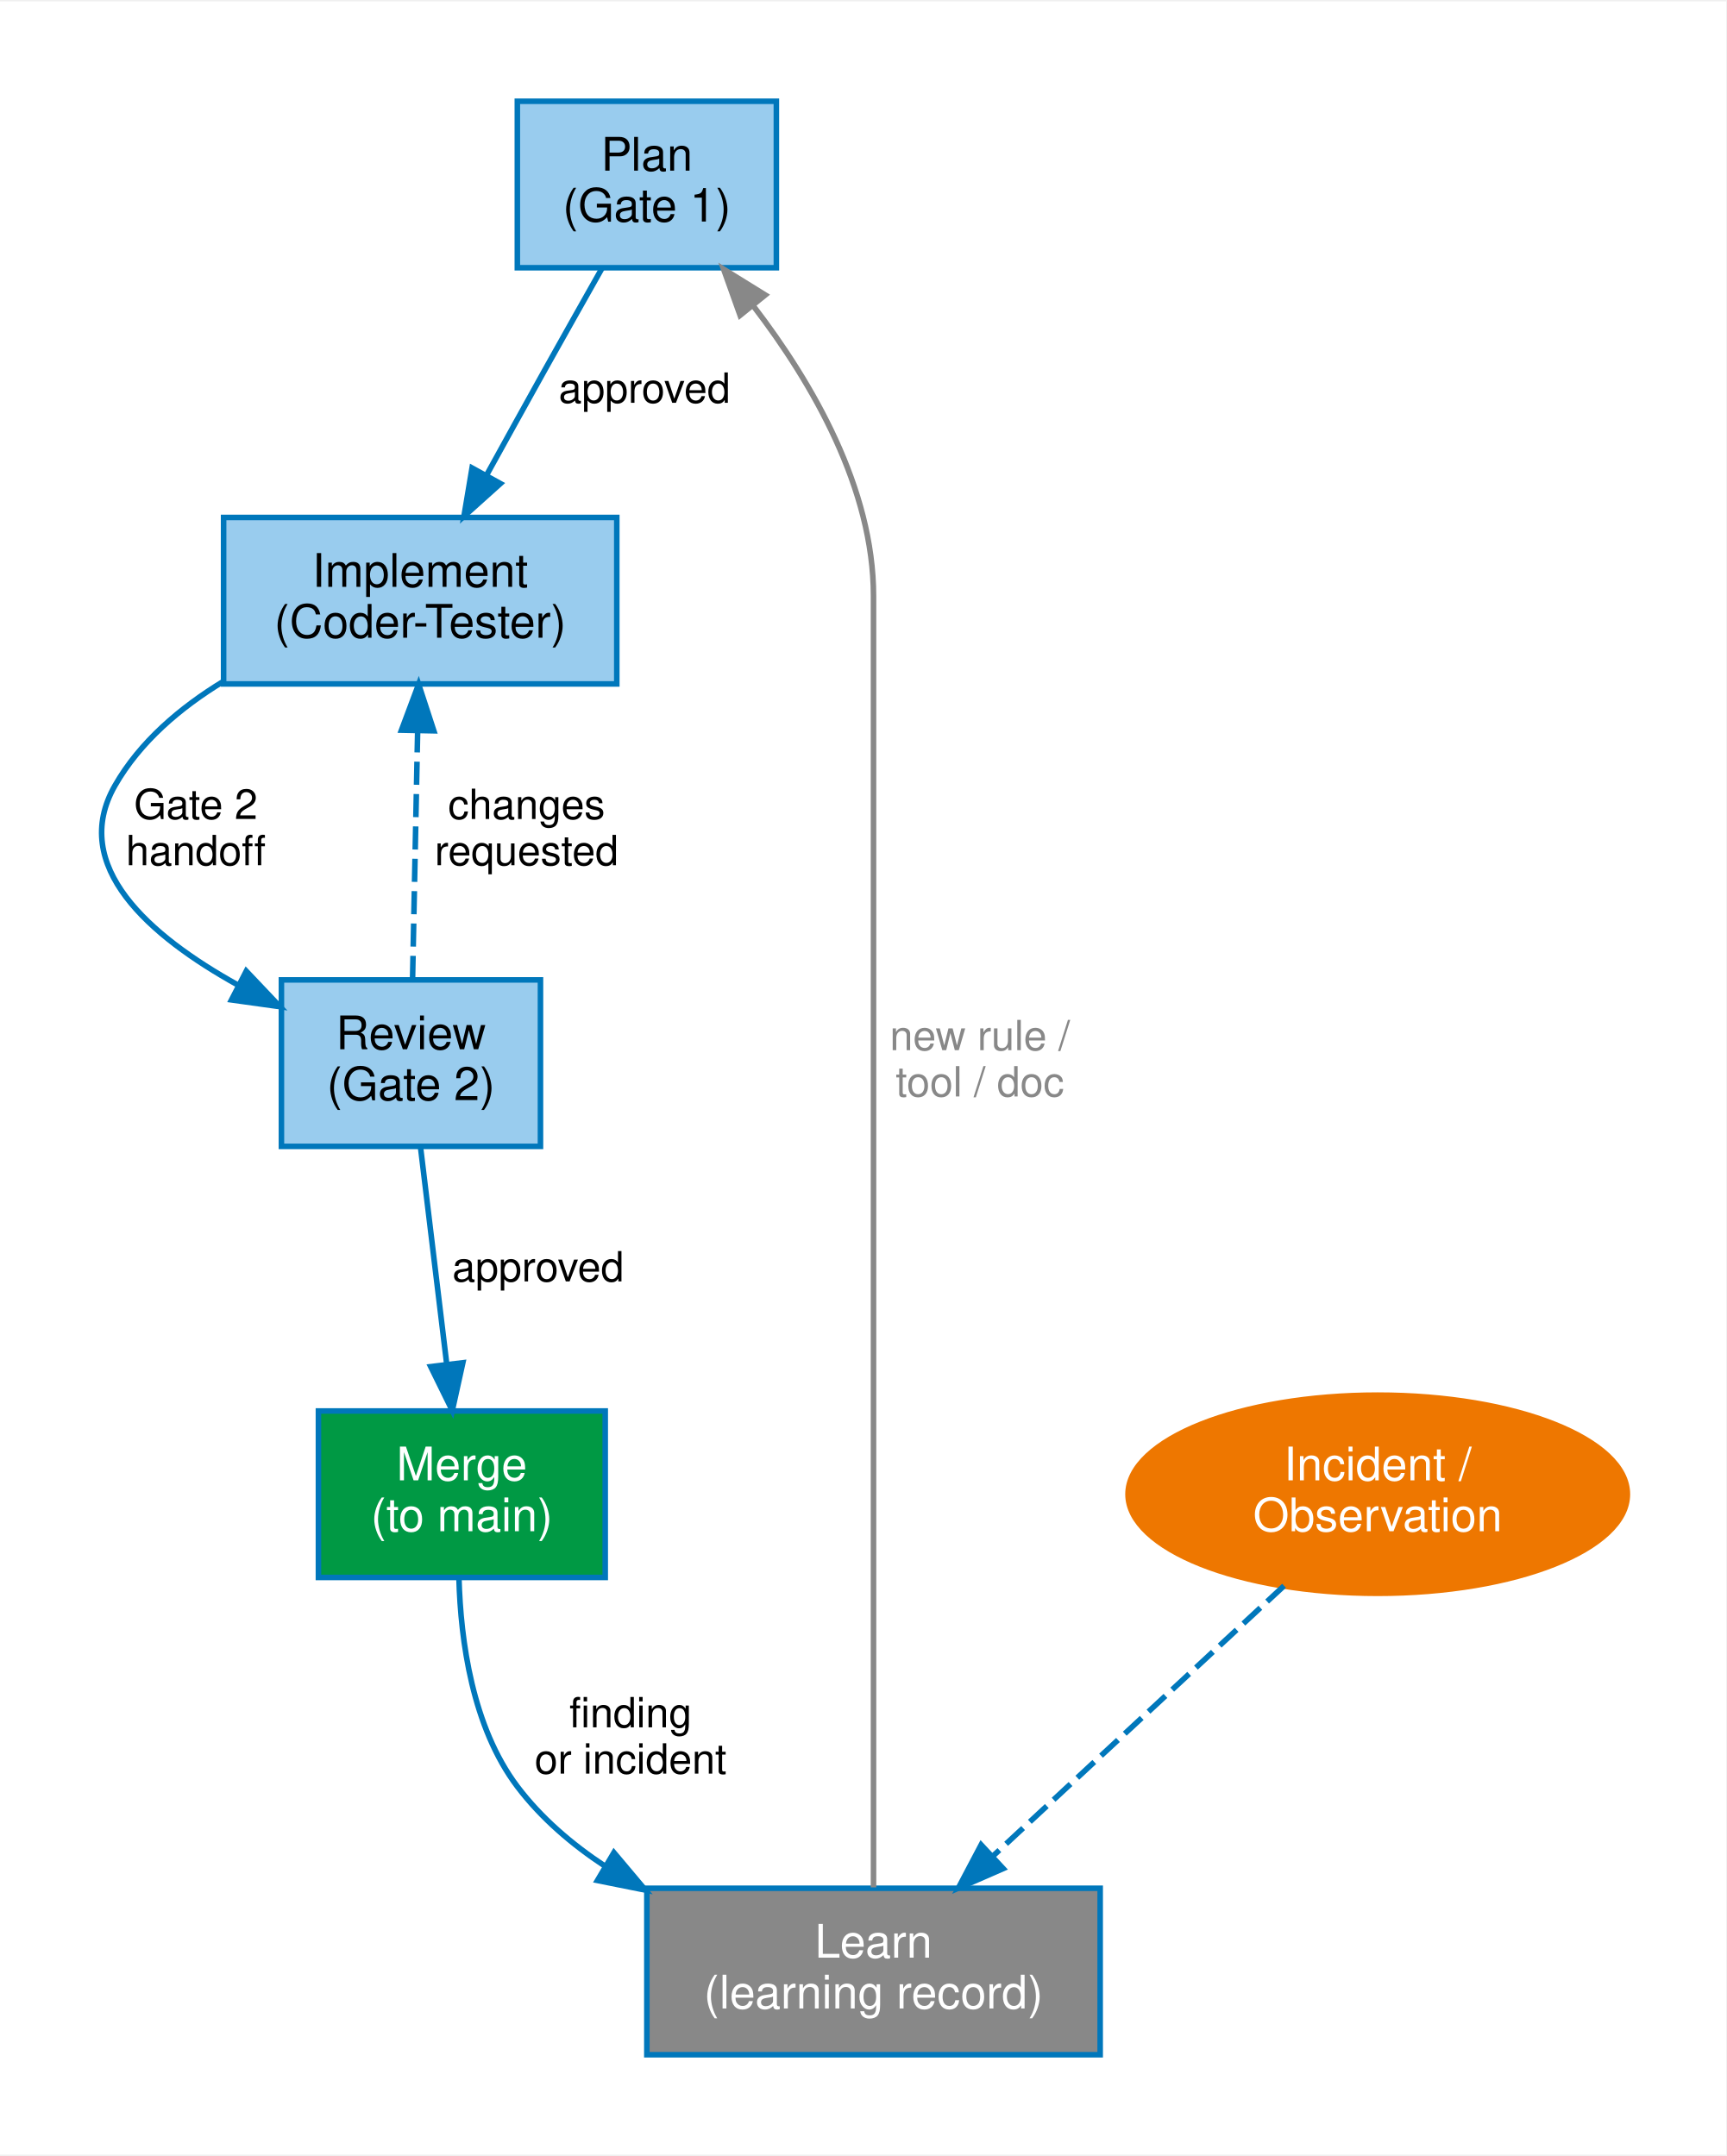
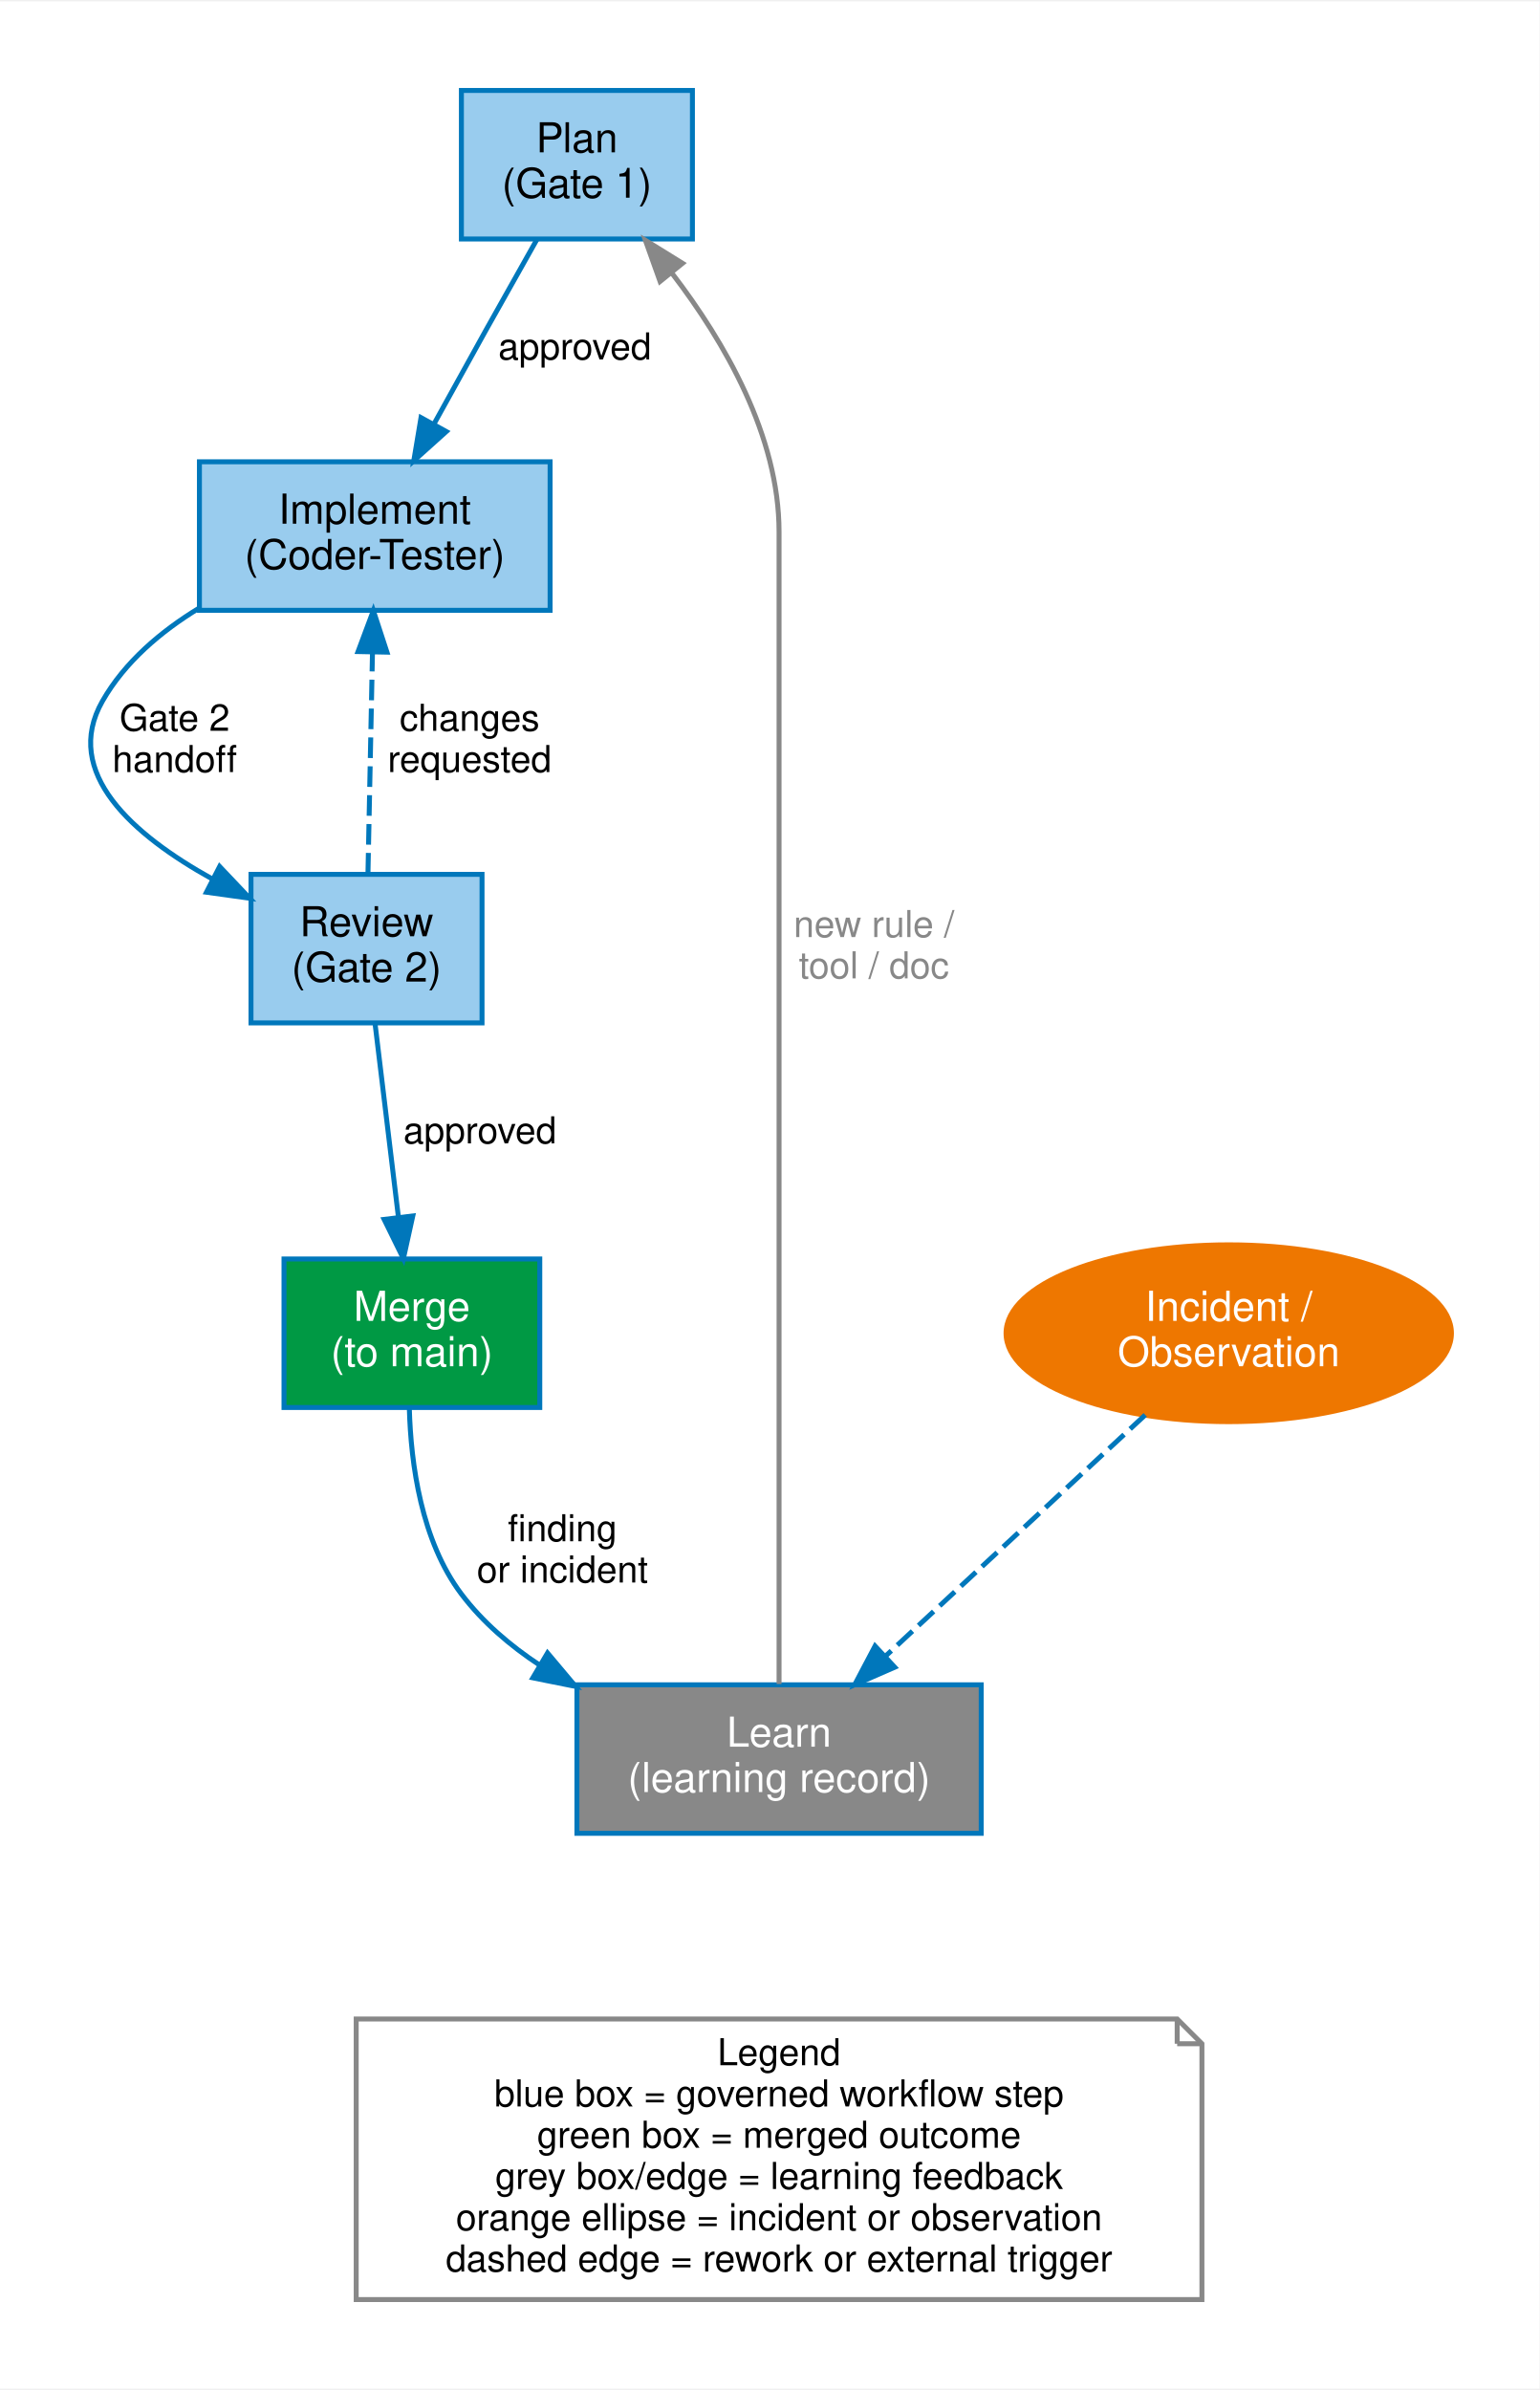
- <svg xmlns="http://www.w3.org/2000/svg" width="373pt" height="466pt" viewBox="0.00 0.00 373.18 465.63">
-   <g id="graph0" class="graph" transform="scale(1 1) rotate(0) translate(21.6 444.03)">
-     <polygon fill="white" stroke="transparent" points="-21.6,21.6 -21.6,-444.03 351.58,-444.03 351.58,21.6 -21.6,21.6" />
+ <svg xmlns="http://www.w3.org/2000/svg" width="373pt" height="579pt" viewBox="0.00 0.00 373.18 578.63">
+   <g id="graph0" class="graph" transform="scale(1 1) rotate(0) translate(21.6 557.03)">
+     <polygon fill="white" stroke="transparent" points="-21.6,21.6 -21.6,-557.03 351.58,-557.03 351.58,21.6 -21.6,21.6" />
    <g id="node1" class="node">
-       <polygon fill="#99ccee" stroke="#0077bb" stroke-width="1.2" points="146.24,-422.43 90.24,-422.43 90.24,-386.43 146.24,-386.43 146.24,-422.43" />
-       <text text-anchor="middle" x="118.24" y="-407.43" font-family="Helvetica,sans-Serif" font-size="10.00">Plan</text>
-       <text text-anchor="middle" x="118.24" y="-396.43" font-family="Helvetica,sans-Serif" font-size="10.00">(Gate 1)</text>
+       <polygon fill="#99ccee" stroke="#0077bb" stroke-width="1.2" points="146.24,-535.43 90.24,-535.43 90.24,-499.43 146.24,-499.43 146.24,-535.43" />
+       <text text-anchor="middle" x="118.24" y="-520.43" font-family="Helvetica,sans-Serif" font-size="10.00">Plan</text>
+       <text text-anchor="middle" x="118.24" y="-509.43" font-family="Helvetica,sans-Serif" font-size="10.00">(Gate 1)</text>
    </g>
    <g id="node2" class="node">
-       <polygon fill="#99ccee" stroke="#0077bb" stroke-width="1.2" points="111.74,-332.43 26.74,-332.43 26.74,-296.43 111.74,-296.43 111.74,-332.43" />
-       <text text-anchor="middle" x="69.24" y="-317.43" font-family="Helvetica,sans-Serif" font-size="10.00">Implement</text>
-       <text text-anchor="middle" x="69.24" y="-306.43" font-family="Helvetica,sans-Serif" font-size="10.00">(Coder-Tester)</text>
+       <polygon fill="#99ccee" stroke="#0077bb" stroke-width="1.2" points="111.74,-445.43 26.74,-445.43 26.74,-409.43 111.74,-409.43 111.74,-445.43" />
+       <text text-anchor="middle" x="69.24" y="-430.43" font-family="Helvetica,sans-Serif" font-size="10.00">Implement</text>
+       <text text-anchor="middle" x="69.24" y="-419.43" font-family="Helvetica,sans-Serif" font-size="10.00">(Coder-Tester)</text>
    </g>
    <g id="edge1" class="edge">
-       <path fill="none" stroke="#0077bb" stroke-width="1.2" d="M108.57,-386.36C104.72,-379.55 100.26,-371.62 96.24,-364.43 92.12,-357.03 87.67,-348.99 83.6,-341.6" />
-       <polygon fill="#0077bb" stroke="#0077bb" stroke-width="1.2" points="86.58,-339.76 78.7,-332.68 80.45,-343.13 86.58,-339.76" />
-       <text text-anchor="middle" x="117.74" y="-357.23" font-family="Helvetica,sans-Serif" font-size="9.00">approved</text>
+       <path fill="none" stroke="#0077bb" stroke-width="1.2" d="M108.57,-499.36C104.72,-492.55 100.26,-484.62 96.24,-477.43 92.12,-470.03 87.67,-461.99 83.6,-454.6" />
+       <polygon fill="#0077bb" stroke="#0077bb" stroke-width="1.2" points="86.58,-452.76 78.7,-445.68 80.45,-456.13 86.58,-452.76" />
+       <text text-anchor="middle" x="117.74" y="-470.23" font-family="Helvetica,sans-Serif" font-size="9.00">approved</text>
    </g>
    <g id="node3" class="node">
-       <polygon fill="#99ccee" stroke="#0077bb" stroke-width="1.2" points="95.24,-232.43 39.24,-232.43 39.24,-196.43 95.24,-196.43 95.24,-232.43" />
-       <text text-anchor="middle" x="67.24" y="-217.43" font-family="Helvetica,sans-Serif" font-size="10.00">Review</text>
-       <text text-anchor="middle" x="67.24" y="-206.43" font-family="Helvetica,sans-Serif" font-size="10.00">(Gate 2)</text>
+       <polygon fill="#99ccee" stroke="#0077bb" stroke-width="1.2" points="95.24,-345.43 39.24,-345.43 39.24,-309.43 95.24,-309.43 95.24,-345.43" />
+       <text text-anchor="middle" x="67.24" y="-330.43" font-family="Helvetica,sans-Serif" font-size="10.00">Review</text>
+       <text text-anchor="middle" x="67.24" y="-319.43" font-family="Helvetica,sans-Serif" font-size="10.00">(Gate 2)</text>
    </g>
    <g id="edge2" class="edge">
-       <path fill="none" stroke="#0077bb" stroke-width="1.2" d="M26.72,-297C17.37,-291.31 8.65,-283.91 3.24,-274.43 -6.65,-257.09 10.7,-241.94 29.82,-231.33" />
-       <polygon fill="#0077bb" stroke="#0077bb" stroke-width="1.2" points="31.64,-234.33 38.93,-226.64 28.44,-228.1 31.64,-234.33" />
-       <text text-anchor="middle" x="20.74" y="-267.23" font-family="Helvetica,sans-Serif" font-size="9.00">Gate 2</text>
-       <text text-anchor="middle" x="20.74" y="-257.23" font-family="Helvetica,sans-Serif" font-size="9.00">handoff</text>
+       <path fill="none" stroke="#0077bb" stroke-width="1.2" d="M26.72,-410C17.37,-404.31 8.65,-396.91 3.24,-387.43 -6.65,-370.09 10.7,-354.94 29.82,-344.33" />
+       <polygon fill="#0077bb" stroke="#0077bb" stroke-width="1.2" points="31.64,-347.33 38.93,-339.64 28.44,-341.1 31.64,-347.33" />
+       <text text-anchor="middle" x="20.74" y="-380.23" font-family="Helvetica,sans-Serif" font-size="9.00">Gate 2</text>
+       <text text-anchor="middle" x="20.74" y="-370.23" font-family="Helvetica,sans-Serif" font-size="9.00">handoff</text>
    </g>
    <g id="edge4" class="edge">
-       <path fill="none" stroke="#0077bb" stroke-width="1.2" stroke-dasharray="5,2" d="M67.59,-232.63C67.9,-247.48 68.34,-269.18 68.69,-286.35" />
-       <polygon fill="#0077bb" stroke="#0077bb" stroke-width="1.2" points="65.19,-286.43 68.9,-296.36 72.19,-286.29 65.19,-286.43" />
-       <text text-anchor="middle" x="92.24" y="-267.23" font-family="Helvetica,sans-Serif" font-size="9.00">changes</text>
-       <text text-anchor="middle" x="92.24" y="-257.23" font-family="Helvetica,sans-Serif" font-size="9.00">requested</text>
+       <path fill="none" stroke="#0077bb" stroke-width="1.2" stroke-dasharray="5,2" d="M67.59,-345.63C67.9,-360.48 68.34,-382.18 68.69,-399.35" />
+       <polygon fill="#0077bb" stroke="#0077bb" stroke-width="1.2" points="65.19,-399.43 68.9,-409.36 72.19,-399.29 65.19,-399.43" />
+       <text text-anchor="middle" x="92.24" y="-380.23" font-family="Helvetica,sans-Serif" font-size="9.00">changes</text>
+       <text text-anchor="middle" x="92.24" y="-370.23" font-family="Helvetica,sans-Serif" font-size="9.00">requested</text>
    </g>
    <g id="node4" class="node">
-       <polygon fill="#009944" stroke="#0077bb" stroke-width="1.2" points="109.24,-139.21 47.24,-139.21 47.24,-103.21 109.24,-103.21 109.24,-139.21" />
-       <text text-anchor="middle" x="78.24" y="-124.21" font-family="Helvetica,sans-Serif" font-size="10.00" fill="white">Merge</text>
-       <text text-anchor="middle" x="78.24" y="-113.21" font-family="Helvetica,sans-Serif" font-size="10.00" fill="white">(to main)</text>
+       <polygon fill="#009944" stroke="#0077bb" stroke-width="1.2" points="109.24,-252.21 47.24,-252.21 47.24,-216.21 109.24,-216.21 109.24,-252.21" />
+       <text text-anchor="middle" x="78.24" y="-237.21" font-family="Helvetica,sans-Serif" font-size="10.00" fill="white">Merge</text>
+       <text text-anchor="middle" x="78.24" y="-226.21" font-family="Helvetica,sans-Serif" font-size="10.00" fill="white">(to main)</text>
    </g>
    <g id="edge3" class="edge">
-       <path fill="none" stroke="#0077bb" stroke-width="1.2" d="M69.31,-196.27C70.9,-183.15 73.11,-164.79 74.94,-149.64" />
-       <polygon fill="#0077bb" stroke="#0077bb" stroke-width="1.2" points="78.46,-149.64 76.18,-139.29 71.51,-148.8 78.46,-149.64" />
-       <text text-anchor="middle" x="94.74" y="-167.23" font-family="Helvetica,sans-Serif" font-size="9.00">approved</text>
+       <path fill="none" stroke="#0077bb" stroke-width="1.2" d="M69.31,-309.27C70.9,-296.15 73.11,-277.79 74.94,-262.64" />
+       <polygon fill="#0077bb" stroke="#0077bb" stroke-width="1.2" points="78.46,-262.64 76.18,-252.29 71.51,-261.8 78.46,-262.64" />
+       <text text-anchor="middle" x="94.74" y="-280.23" font-family="Helvetica,sans-Serif" font-size="9.00">approved</text>
    </g>
    <g id="node5" class="node">
-       <polygon fill="#888888" stroke="#0077bb" stroke-width="1.2" points="216.24,-36 118.24,-36 118.24,0 216.24,0 216.24,-36" />
-       <text text-anchor="middle" x="167.24" y="-21" font-family="Helvetica,sans-Serif" font-size="10.00" fill="white">Learn</text>
-       <text text-anchor="middle" x="167.24" y="-10" font-family="Helvetica,sans-Serif" font-size="10.00" fill="white">(learning record)</text>
+       <polygon fill="#888888" stroke="#0077bb" stroke-width="1.2" points="216.24,-149 118.24,-149 118.24,-113 216.24,-113 216.24,-149" />
+       <text text-anchor="middle" x="167.24" y="-134" font-family="Helvetica,sans-Serif" font-size="10.00" fill="white">Learn</text>
+       <text text-anchor="middle" x="167.24" y="-123" font-family="Helvetica,sans-Serif" font-size="10.00" fill="white">(learning record)</text>
    </g>
    <g id="edge5" class="edge">
-       <path fill="none" stroke="#0077bb" stroke-width="1.2" d="M77.62,-103C77.99,-89.51 80.51,-70.91 90.24,-58 95.37,-51.21 102.01,-45.51 109.24,-40.75" />
-       <polygon fill="#0077bb" stroke="#0077bb" stroke-width="1.2" points="111.12,-43.71 117.94,-35.6 107.55,-37.68 111.12,-43.71" />
-       <text text-anchor="middle" x="114.74" y="-70.8" font-family="Helvetica,sans-Serif" font-size="9.00">finding</text>
-       <text text-anchor="middle" x="114.74" y="-60.8" font-family="Helvetica,sans-Serif" font-size="9.00">or incident</text>
+       <path fill="none" stroke="#0077bb" stroke-width="1.2" d="M77.62,-216C77.99,-202.51 80.51,-183.91 90.24,-171 95.37,-164.21 102.01,-158.51 109.24,-153.75" />
+       <polygon fill="#0077bb" stroke="#0077bb" stroke-width="1.2" points="111.12,-156.71 117.94,-148.6 107.55,-150.68 111.12,-156.71" />
+       <text text-anchor="middle" x="114.74" y="-183.8" font-family="Helvetica,sans-Serif" font-size="9.00">finding</text>
+       <text text-anchor="middle" x="114.74" y="-173.8" font-family="Helvetica,sans-Serif" font-size="9.00">or incident</text>
    </g>
    <g id="edge7" class="edge">
-       <path fill="none" stroke="#888888" stroke-width="1.2" d="M167.24,-36.19C167.24,-56.33 167.24,-90.69 167.24,-120.21 167.24,-315.43 167.24,-315.43 167.24,-315.43 167.24,-338.66 154.05,-361.47 141.35,-378.05" />
-       <polygon fill="#888888" stroke="#888888" stroke-width="1.2" points="138.4,-376.14 134.83,-386.12 143.84,-380.54 138.4,-376.14" />
-       <text text-anchor="middle" x="190.24" y="-217.23" font-family="Helvetica,sans-Serif" font-size="9.00" fill="#888888">new rule /</text>
-       <text text-anchor="middle" x="190.24" y="-207.23" font-family="Helvetica,sans-Serif" font-size="9.00" fill="#888888">tool / doc</text>
+       <path fill="none" stroke="#888888" stroke-width="1.2" d="M167.24,-149.19C167.24,-169.33 167.24,-203.69 167.24,-233.21 167.24,-428.43 167.24,-428.43 167.24,-428.43 167.24,-451.66 154.05,-474.47 141.35,-491.05" />
+       <polygon fill="#888888" stroke="#888888" stroke-width="1.2" points="138.4,-489.14 134.83,-499.12 143.84,-493.54 138.4,-489.14" />
+       <text text-anchor="middle" x="190.24" y="-330.23" font-family="Helvetica,sans-Serif" font-size="9.00" fill="#888888">new rule /</text>
+       <text text-anchor="middle" x="190.24" y="-320.23" font-family="Helvetica,sans-Serif" font-size="9.00" fill="#888888">tool / doc</text>
+     </g>
+     <g id="node7" class="node">
+       <polygon fill="white" stroke="#888888" stroke-width="1.2" points="263.74,-68 64.74,-68 64.74,0 269.74,0 269.74,-62 263.74,-68" />
+       <polyline fill="none" stroke="#888888" stroke-width="1.2" points="263.74,-68 263.74,-62 " />
+       <polyline fill="none" stroke="#888888" stroke-width="1.2" points="269.74,-62 263.74,-62 " />
+       <text text-anchor="middle" x="167.24" y="-56.8" font-family="Helvetica,sans-Serif" font-size="9.00">Legend</text>
+       <text text-anchor="middle" x="167.24" y="-46.8" font-family="Helvetica,sans-Serif" font-size="9.00">blue box = governed workflow step</text>
+       <text text-anchor="middle" x="167.24" y="-36.8" font-family="Helvetica,sans-Serif" font-size="9.00">green box = merged outcome</text>
+       <text text-anchor="middle" x="167.24" y="-26.8" font-family="Helvetica,sans-Serif" font-size="9.00">grey box/edge = learning feedback</text>
+       <text text-anchor="middle" x="167.24" y="-16.8" font-family="Helvetica,sans-Serif" font-size="9.00">orange ellipse = incident or observation</text>
+       <text text-anchor="middle" x="167.24" y="-6.8" font-family="Helvetica,sans-Serif" font-size="9.00">dashed edge = rework or external trigger</text>
    </g>
    <g id="node6" class="node">
-       <ellipse fill="#ee7700" stroke="#ee7700" stroke-width="1.2" cx="276.24" cy="-121.21" rx="53.98" ry="21.43" />
-       <text text-anchor="middle" x="276.24" y="-124.21" font-family="Helvetica,sans-Serif" font-size="10.00" fill="white">Incident /</text>
-       <text text-anchor="middle" x="276.24" y="-113.21" font-family="Helvetica,sans-Serif" font-size="10.00" fill="white">Observation</text>
+       <ellipse fill="#ee7700" stroke="#ee7700" stroke-width="1.2" cx="276.24" cy="-234.21" rx="53.98" ry="21.43" />
+       <text text-anchor="middle" x="276.24" y="-237.21" font-family="Helvetica,sans-Serif" font-size="10.00" fill="white">Incident /</text>
+       <text text-anchor="middle" x="276.24" y="-226.21" font-family="Helvetica,sans-Serif" font-size="10.00" fill="white">Observation</text>
    </g>
    <g id="edge6" class="edge">
-       <path fill="none" stroke="#0077bb" stroke-width="1.2" stroke-dasharray="5,2" d="M256,-101.41C238.25,-84.93 212.35,-60.88 193.11,-43.01" />
-       <polygon fill="#0077bb" stroke="#0077bb" stroke-width="1.2" points="195.28,-40.26 185.57,-36.02 190.51,-45.39 195.28,-40.26" />
+       <path fill="none" stroke="#0077bb" stroke-width="1.2" stroke-dasharray="5,2" d="M256,-214.41C238.25,-197.93 212.35,-173.88 193.11,-156.01" />
+       <polygon fill="#0077bb" stroke="#0077bb" stroke-width="1.2" points="195.28,-153.26 185.57,-149.02 190.51,-158.39 195.28,-153.26" />
    </g>
  </g>
</svg>
